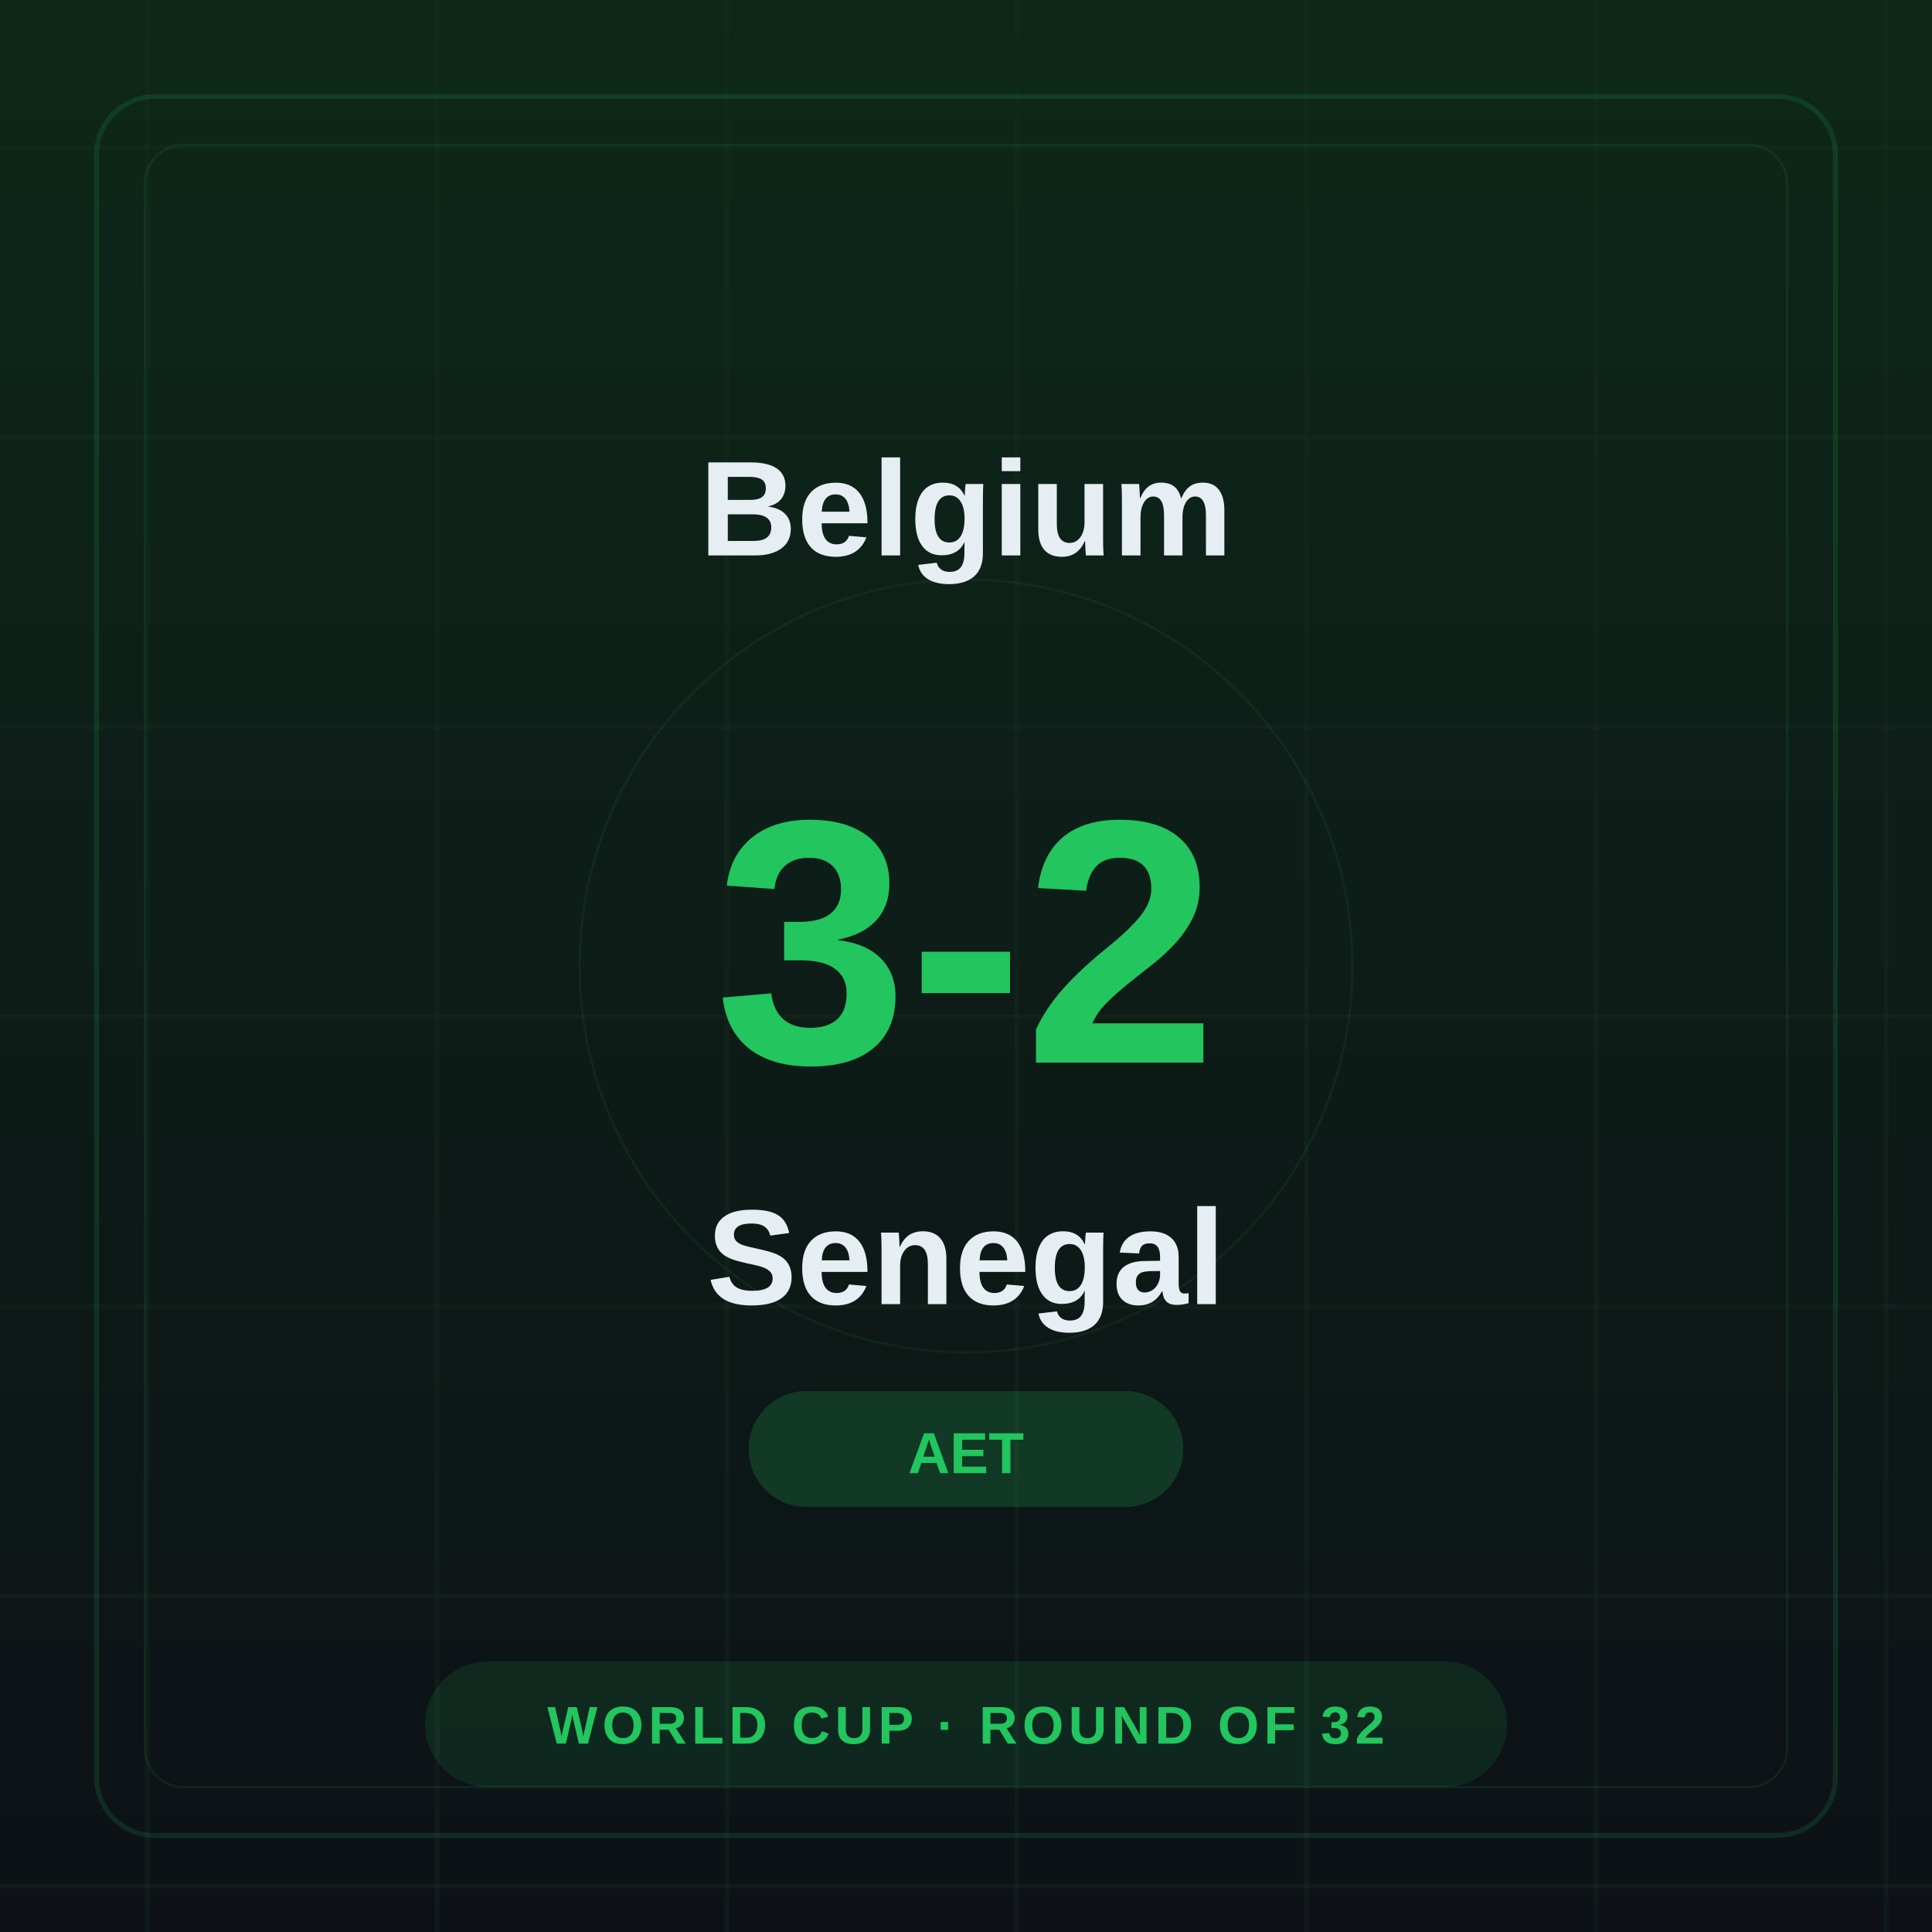
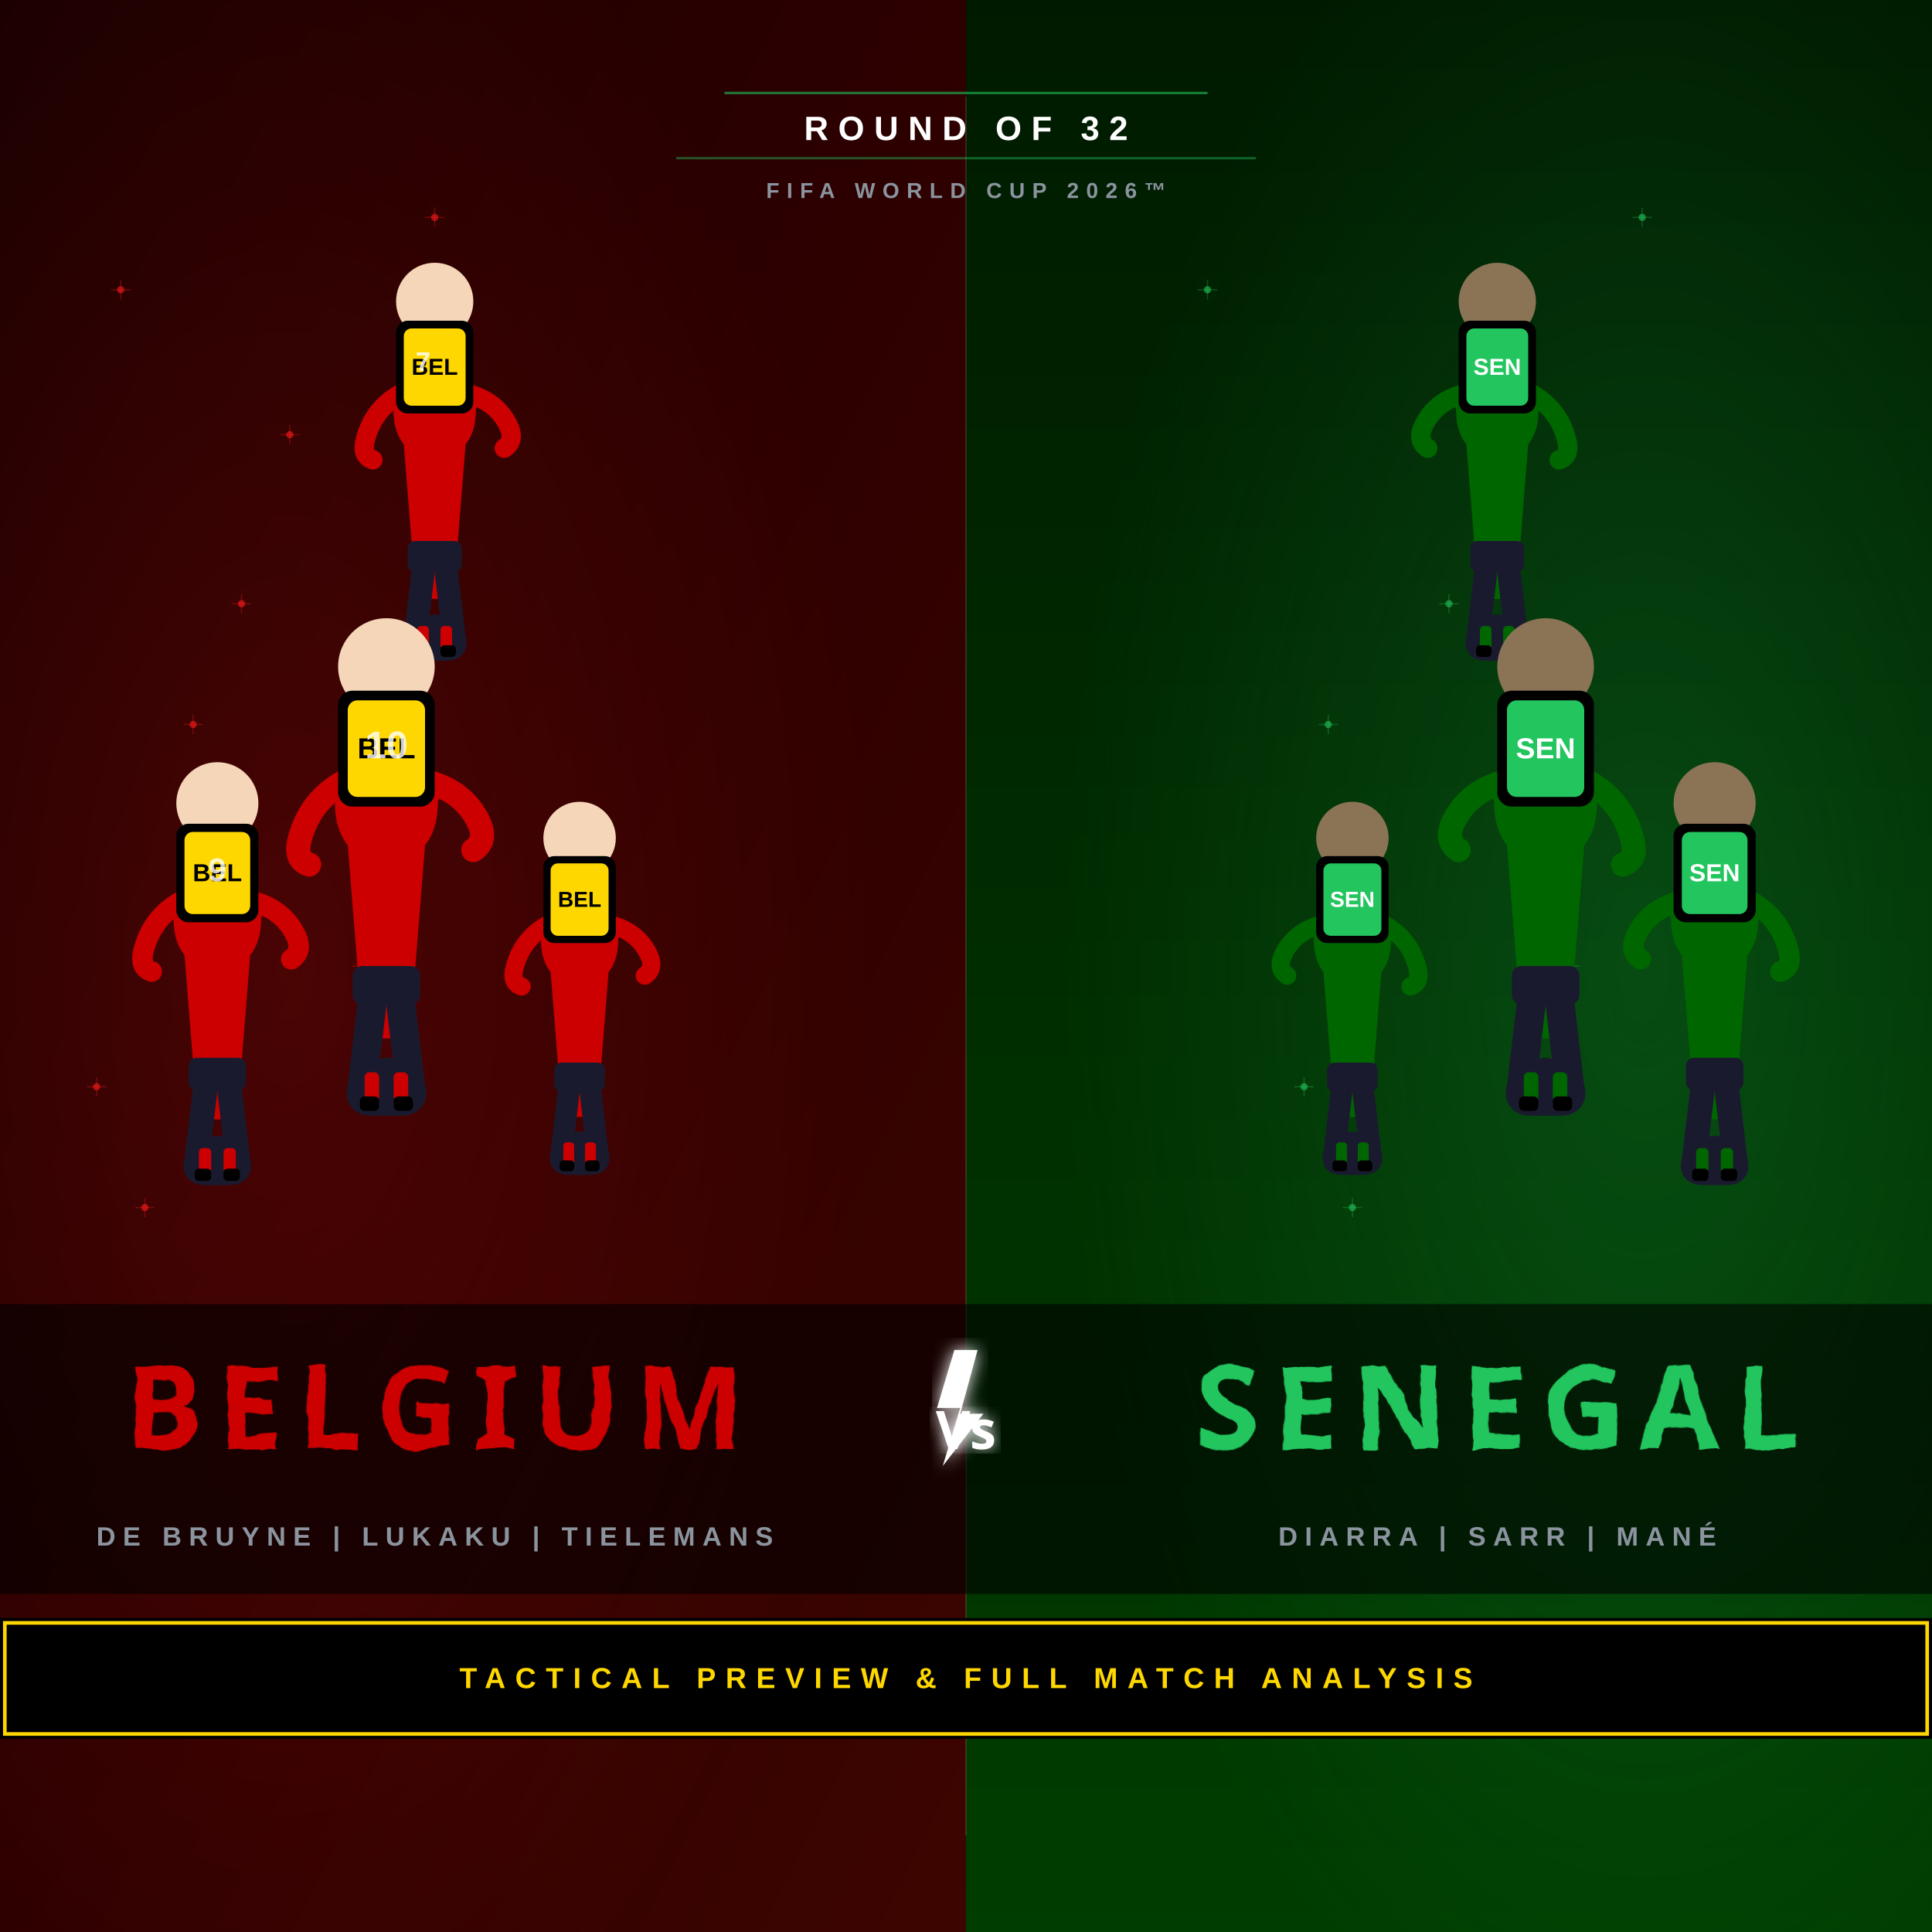
- <svg xmlns="http://www.w3.org/2000/svg" viewBox="0 0 400 400" width="400" height="400">
+ <svg xmlns="http://www.w3.org/2000/svg" viewBox="0 0 800 800" width="800" height="800">
  <defs>
-     <linearGradient id="bg" x1="0" y1="0" x2="0" y2="1">
-       <stop offset="0%" stop-color="#0d2818" />
-       <stop offset="100%" stop-color="#0d1117" />
+     <linearGradient id="leftBg" x1="0" y1="0" x2="1" y2="1">
+       <stop offset="0%" stop-color="#1a0000" />
+       <stop offset="50%" stop-color="#2d0000" />
+       <stop offset="100%" stop-color="#3d0500" />
    </linearGradient>
-     <pattern id="pitch" x="0" y="0" width="60" height="60" patternUnits="userSpaceOnUse">
-       <rect width="60" height="60" fill="none" />
-       <rect x="30" y="0" width="1" height="60" fill="#1a2e20" opacity="0.3" />
-       <rect x="0" y="30" width="60" height="1" fill="#1a2e20" opacity="0.3" />
-     </pattern>
+     <linearGradient id="rightBg" x1="0" y1="0" x2="0" y2="1">
+       <stop offset="0%" stop-color="#001a00" />
+       <stop offset="50%" stop-color="#002d00" />
+       <stop offset="100%" stop-color="#003d00" />
+     </linearGradient>
+     <radialGradient id="team1Glow" cx="30%" cy="50%" r="60%">
+       <stop offset="0%" stop-color="#ff1a1a" stop-opacity="0.15" />
+       <stop offset="100%" stop-color="#ff1a1a" stop-opacity="0" />
+     </radialGradient>
+     <radialGradient id="team2Glow" cx="70%" cy="50%" r="60%">
+       <stop offset="0%" stop-color="#22c55e" stop-opacity="0.2" />
+       <stop offset="100%" stop-color="#22c55e" stop-opacity="0" />
+     </radialGradient>
+     <filter id="noise">
+       <feTurbulence type="fractalNoise" baseFrequency="0.65" numOctaves="3" stitchTiles="stitch" />
+       <feColorMatrix type="saturate" values="0" />
+       <feBlend in="SourceGraphic" mode="multiply" />
+     </filter>
+     <filter id="dramaticGlow">
+       <feGaussianBlur stdDeviation="3" result="blur" />
+       <feMerge>
+         <feMergeNode in="blur" />
+         <feMergeNode in="SourceGraphic" />
+       </feMerge>
+     </filter>
+     <filter id="distress">
+       <feTurbulence type="fractalNoise" baseFrequency="0.08" numOctaves="4" result="noise" />
+       <feDisplacementMap in="SourceGraphic" in2="noise" scale="3" xChannelSelector="R" yChannelSelector="G" />
+     </filter>
+     <g id="crest1">
+       <rect x="-10" y="-12" width="20" height="24" rx="3" fill="#000" />
+       <rect x="-8" y="-10" width="16" height="20" rx="2" fill="#ffd700" />
+       <text x="0" y="2" text-anchor="middle" font-family="Arial" font-weight="900" font-size="6" fill="#000">BEL</text>
+     </g>
+     <g id="crest2">
+       <rect x="-10" y="-12" width="20" height="24" rx="3" fill="#000" />
+       <rect x="-8" y="-10" width="16" height="20" rx="2" fill="#22c55e" />
+       <text x="0" y="2" text-anchor="middle" font-family="Arial" font-weight="900" font-size="6" fill="#fff">SEN</text>
+     </g>
+     <g id="player1">
+       <path d="M-8,15 Q-12,10 -10,0 Q-8,-12 0,-15 Q8,-12 10,0 Q12,10 8,15 L6,40 Q4,50 2,55 L-2,55 Q-4,50 -6,40 Z" fill="#cc0000" />
+       <circle cx="0" cy="-22" r="10" fill="#f5d6b8" />
+       <rect x="-4" y="-12" width="8" height="5" fill="#f5d6b8" />
+       <path d="M-9,2 Q-16,6 -18,14 Q-19,18 -16,19" stroke="#cc0000" stroke-width="5" fill="none" stroke-linecap="round" />
+       <path d="M9,2 Q16,4 19,10 Q21,14 18,16" stroke="#cc0000" stroke-width="5" fill="none" stroke-linecap="round" />
+       <rect x="-7" y="40" width="14" height="8" rx="2" fill="#1a1a2e" />
+       <path d="M-3,48 L-5,65 Q-6,68 -3,68 L-1,68 Q0,66 0,62" stroke="#1a1a2e" stroke-width="6" fill="none" stroke-linecap="round" />
+       <path d="M3,48 L5,65 Q6,68 3,68 L1,68 Q0,66 0,62" stroke="#1a1a2e" stroke-width="6" fill="none" stroke-linecap="round" />
+       <rect x="-11" y="0" width="4" height="6" rx="1" fill="#cc0000" />
+       <rect x="7" y="0" width="4" height="6" rx="1" fill="#cc0000" />
+       <rect x="-4.5" y="62" width="3" height="6" rx="1" fill="#cc0000" />
+       <rect x="1.5" y="62" width="3" height="6" rx="1" fill="#cc0000" />
+       <rect x="-5.5" y="67" width="4" height="3" rx="1" fill="#000" />
+       <rect x="1.5" y="67" width="4" height="3" rx="1" fill="#000" />
+       <use href="#crest1" x="0" y="-5" />
+     </g>
+     <g id="player2">
+       <path d="M-8,15 Q-12,10 -10,0 Q-8,-12 0,-15 Q8,-12 10,0 Q12,10 8,15 L6,40 Q4,50 2,55 L-2,55 Q-4,50 -6,40 Z" fill="#006600" />
+       <circle cx="0" cy="-22" r="10" fill="#8B7355" />
+       <rect x="-4" y="-12" width="8" height="5" fill="#8B7355" />
+       <path d="M-9,2 Q-16,4 -19,10 Q-21,14 -18,16" stroke="#006600" stroke-width="5" fill="none" stroke-linecap="round" />
+       <path d="M9,2 Q16,6 18,14 Q19,18 16,19" stroke="#006600" stroke-width="5" fill="none" stroke-linecap="round" />
+       <rect x="-7" y="40" width="14" height="8" rx="2" fill="#1a1a2e" />
+       <path d="M-3,48 L-5,65 Q-6,68 -3,68 L-1,68 Q0,66 0,62" stroke="#1a1a2e" stroke-width="6" fill="none" stroke-linecap="round" />
+       <path d="M3,48 L5,65 Q6,68 3,68 L1,68 Q0,66 0,62" stroke="#1a1a2e" stroke-width="6" fill="none" stroke-linecap="round" />
+       <rect x="-11" y="0" width="4" height="6" rx="1" fill="#006600" />
+       <rect x="7" y="0" width="4" height="6" rx="1" fill="#006600" />
+       <rect x="-4.5" y="62" width="3" height="6" rx="1" fill="#006600" />
+       <rect x="1.5" y="62" width="3" height="6" rx="1" fill="#006600" />
+       <rect x="-5.5" y="67" width="4" height="3" rx="1" fill="#000" />
+       <rect x="1.5" y="67" width="4" height="3" rx="1" fill="#000" />
+       <use href="#crest2" x="0" y="-5" />
+     </g>
+     <g id="lightningBolt">
+       <path d="M-4,-20 L-10,0 L-2,0 L-8,20 L6,2 L-2,2 L4,-20 Z" fill="#ffffff" filter="url(#dramaticGlow)" />
+     </g>
+     <g id="spark">
+       <circle cx="0" cy="0" r="1.5" fill="#ff1a1a" opacity="0.6" />
+       <line x1="0" y1="-4" x2="0" y2="4" stroke="#ff1a1a" stroke-width="0.5" opacity="0.3" />
+       <line x1="-4" y1="0" x2="4" y2="0" stroke="#ff1a1a" stroke-width="0.5" opacity="0.3" />
+     </g>
+     <g id="spark2">
+       <circle cx="0" cy="0" r="1.5" fill="#22c55e" opacity="0.6" />
+       <line x1="0" y1="-4" x2="0" y2="4" stroke="#22c55e" stroke-width="0.5" opacity="0.3" />
+       <line x1="-4" y1="0" x2="4" y2="0" stroke="#22c55e" stroke-width="0.5" opacity="0.3" />
+     </g>
  </defs>
-   <rect width="400" height="400" fill="url(#bg)" />
-   <rect width="400" height="400" fill="url(#pitch)" />
-   <rect x="20" y="20" width="360" height="360" rx="12" fill="none" stroke="#22c55e" stroke-width="1" opacity="0.15" />
-   <rect x="30" y="30" width="340" height="340" rx="8" fill="none" stroke="#22c55e" stroke-width="0.5" opacity="0.1" />
-   <circle cx="200" cy="200" r="80" fill="none" stroke="#22c55e" stroke-width="0.5" opacity="0.08" />
-   <text x="200" y="115" text-anchor="middle" font-family="Arial, Helvetica, sans-serif" font-weight="700" font-size="28" fill="#e6edf3">Belgium</text>
-   <text x="200" y="220" text-anchor="middle" font-family="Arial, Helvetica, sans-serif" font-weight="900" font-size="72" fill="#22c55e">3-2</text>
-   <text x="200" y="270" text-anchor="middle" font-family="Arial, Helvetica, sans-serif" font-weight="700" font-size="28" fill="#e6edf3">Senegal</text>
-   <rect x="155" y="288" width="90" height="24" rx="12" fill="#22c55e" opacity="0.2" />
-   <text x="200" y="305" text-anchor="middle" font-family="Arial, Helvetica, sans-serif" font-weight="700" font-size="12" fill="#22c55e">AET</text>
-   <rect x="88" y="344" width="224" height="26" rx="13" fill="#22c55e" opacity="0.12" />
-   <text x="200" y="361" text-anchor="middle" font-family="Arial, Helvetica, sans-serif" font-weight="600" font-size="11" fill="#22c55e" letter-spacing="1">WORLD CUP · ROUND OF 32</text>
+   <rect x="0" y="0" width="400" height="800" fill="url(#leftBg)" />
+   <rect x="0" y="0" width="400" height="800" fill="url(#team1Glow)" />
+   <use href="#spark" x="50" y="120" />
+   <use href="#spark" x="120" y="180" />
+   <use href="#spark" x="80" y="300" />
+   <use href="#spark" x="180" y="90" />
+   <use href="#spark" x="60" y="500" />
+   <use href="#spark" x="150" y="400" />
+   <use href="#spark" x="100" y="250" />
+   <use href="#spark" x="200" y="350" />
+   <use href="#spark" x="40" y="450" />
+   <rect x="400" y="0" width="400" height="800" fill="url(#rightBg)" />
+   <rect x="400" y="0" width="400" height="800" fill="url(#team2Glow)" />
+   <use href="#spark2" x="500" y="120" />
+   <use href="#spark2" x="620" y="180" />
+   <use href="#spark2" x="550" y="300" />
+   <use href="#spark2" x="680" y="90" />
+   <use href="#spark2" x="560" y="500" />
+   <use href="#spark2" x="650" y="400" />
+   <use href="#spark2" x="600" y="250" />
+   <use href="#spark2" x="700" y="350" />
+   <use href="#spark2" x="540" y="450" />
+   <line x1="400" y1="40" x2="400" y2="760" stroke="#ffffff" stroke-width="0.5" opacity="0.15" />
+   <rect x="300" y="38" width="200" height="1" fill="#22c55e" opacity="0.6" />
+   <text x="400" y="58" text-anchor="middle" font-family="Arial, Helvetica, sans-serif" font-weight="800" font-size="14" fill="#ffffff" letter-spacing="4">ROUND OF 32</text>
+   <rect x="280" y="65" width="240" height="1" fill="#22c55e" opacity="0.4" />
+   <text x="400" y="82" text-anchor="middle" font-family="Arial, Helvetica, sans-serif" font-weight="600" font-size="9" fill="#8b949e" letter-spacing="3">FIFA WORLD CUP 2026™</text>
+   <g transform="translate(180, 160) scale(1.6)">
+     <use href="#player1" />
+     <text x="-3" y="-4" text-anchor="middle" font-family="Arial" font-weight="900" font-size="7" fill="#fff" opacity="0.8">7</text>
+   </g>
+   <g transform="translate(160, 320) scale(2.0)">
+     <use href="#player1" />
+     <text x="0" y="-3" text-anchor="middle" font-family="Arial" font-weight="900" font-size="8" fill="#fff" opacity="0.8">10</text>
+   </g>
+   <g transform="translate(90, 370) scale(1.7)">
+     <use href="#player1" />
+     <text x="0" y="-3" text-anchor="middle" font-family="Arial" font-weight="900" font-size="8" fill="#fff" opacity="0.8">9</text>
+   </g>
+   <g transform="translate(240, 380) scale(1.5)">
+     <use href="#player1" />
+   </g>
+   <g transform="translate(620, 160) scale(1.6)">
+     <use href="#player2" />
+   </g>
+   <g transform="translate(640, 320) scale(2.0)">
+     <use href="#player2" />
+   </g>
+   <g transform="translate(710, 370) scale(1.7)">
+     <use href="#player2" />
+   </g>
+   <g transform="translate(560, 380) scale(1.5)">
+     <use href="#player2" />
+   </g>
+   <rect x="0" y="540" width="800" height="120" fill="#000" opacity="0.6" />
+   <text x="180" y="600" text-anchor="middle" font-family="Impact, Arial Black, sans-serif" font-weight="900" font-size="48" fill="#cc0000" letter-spacing="6" filter="url(#distress)">BELGIUM</text>
+   <g transform="translate(400, 583) scale(1.2)">
+     <use href="#lightningBolt" />
+   </g>
+   <text x="400" y="600" text-anchor="middle" font-family="Arial Black, Impact, sans-serif" font-weight="900" font-size="22" fill="#ffffff" filter="url(#dramaticGlow)">Vs</text>
+   <text x="620" y="600" text-anchor="middle" font-family="Impact, Arial Black, sans-serif" font-weight="900" font-size="48" fill="#22c55e" letter-spacing="6" filter="url(#distress)">SENEGAL</text>
+   <text x="180" y="640" text-anchor="middle" font-family="Arial, sans-serif" font-weight="600" font-size="11" fill="#8b949e" letter-spacing="3">DE BRUYNE | LUKAKU | TIELEMANS</text>
+   <text x="620" y="640" text-anchor="middle" font-family="Arial, sans-serif" font-weight="600" font-size="11" fill="#8b949e" letter-spacing="3">DIARRA | SARR | MANÉ</text>
+   <rect x="0" y="670" width="800" height="50" fill="#000" />
+   <rect x="2" y="672" width="796" height="46" fill="none" stroke="#ffd700" stroke-width="1.5" />
+   <text x="400" y="699" text-anchor="middle" font-family="Arial, sans-serif" font-weight="800" font-size="12" fill="#ffd700" letter-spacing="4">TACTICAL PREVIEW &amp; FULL MATCH ANALYSIS</text>
</svg>
